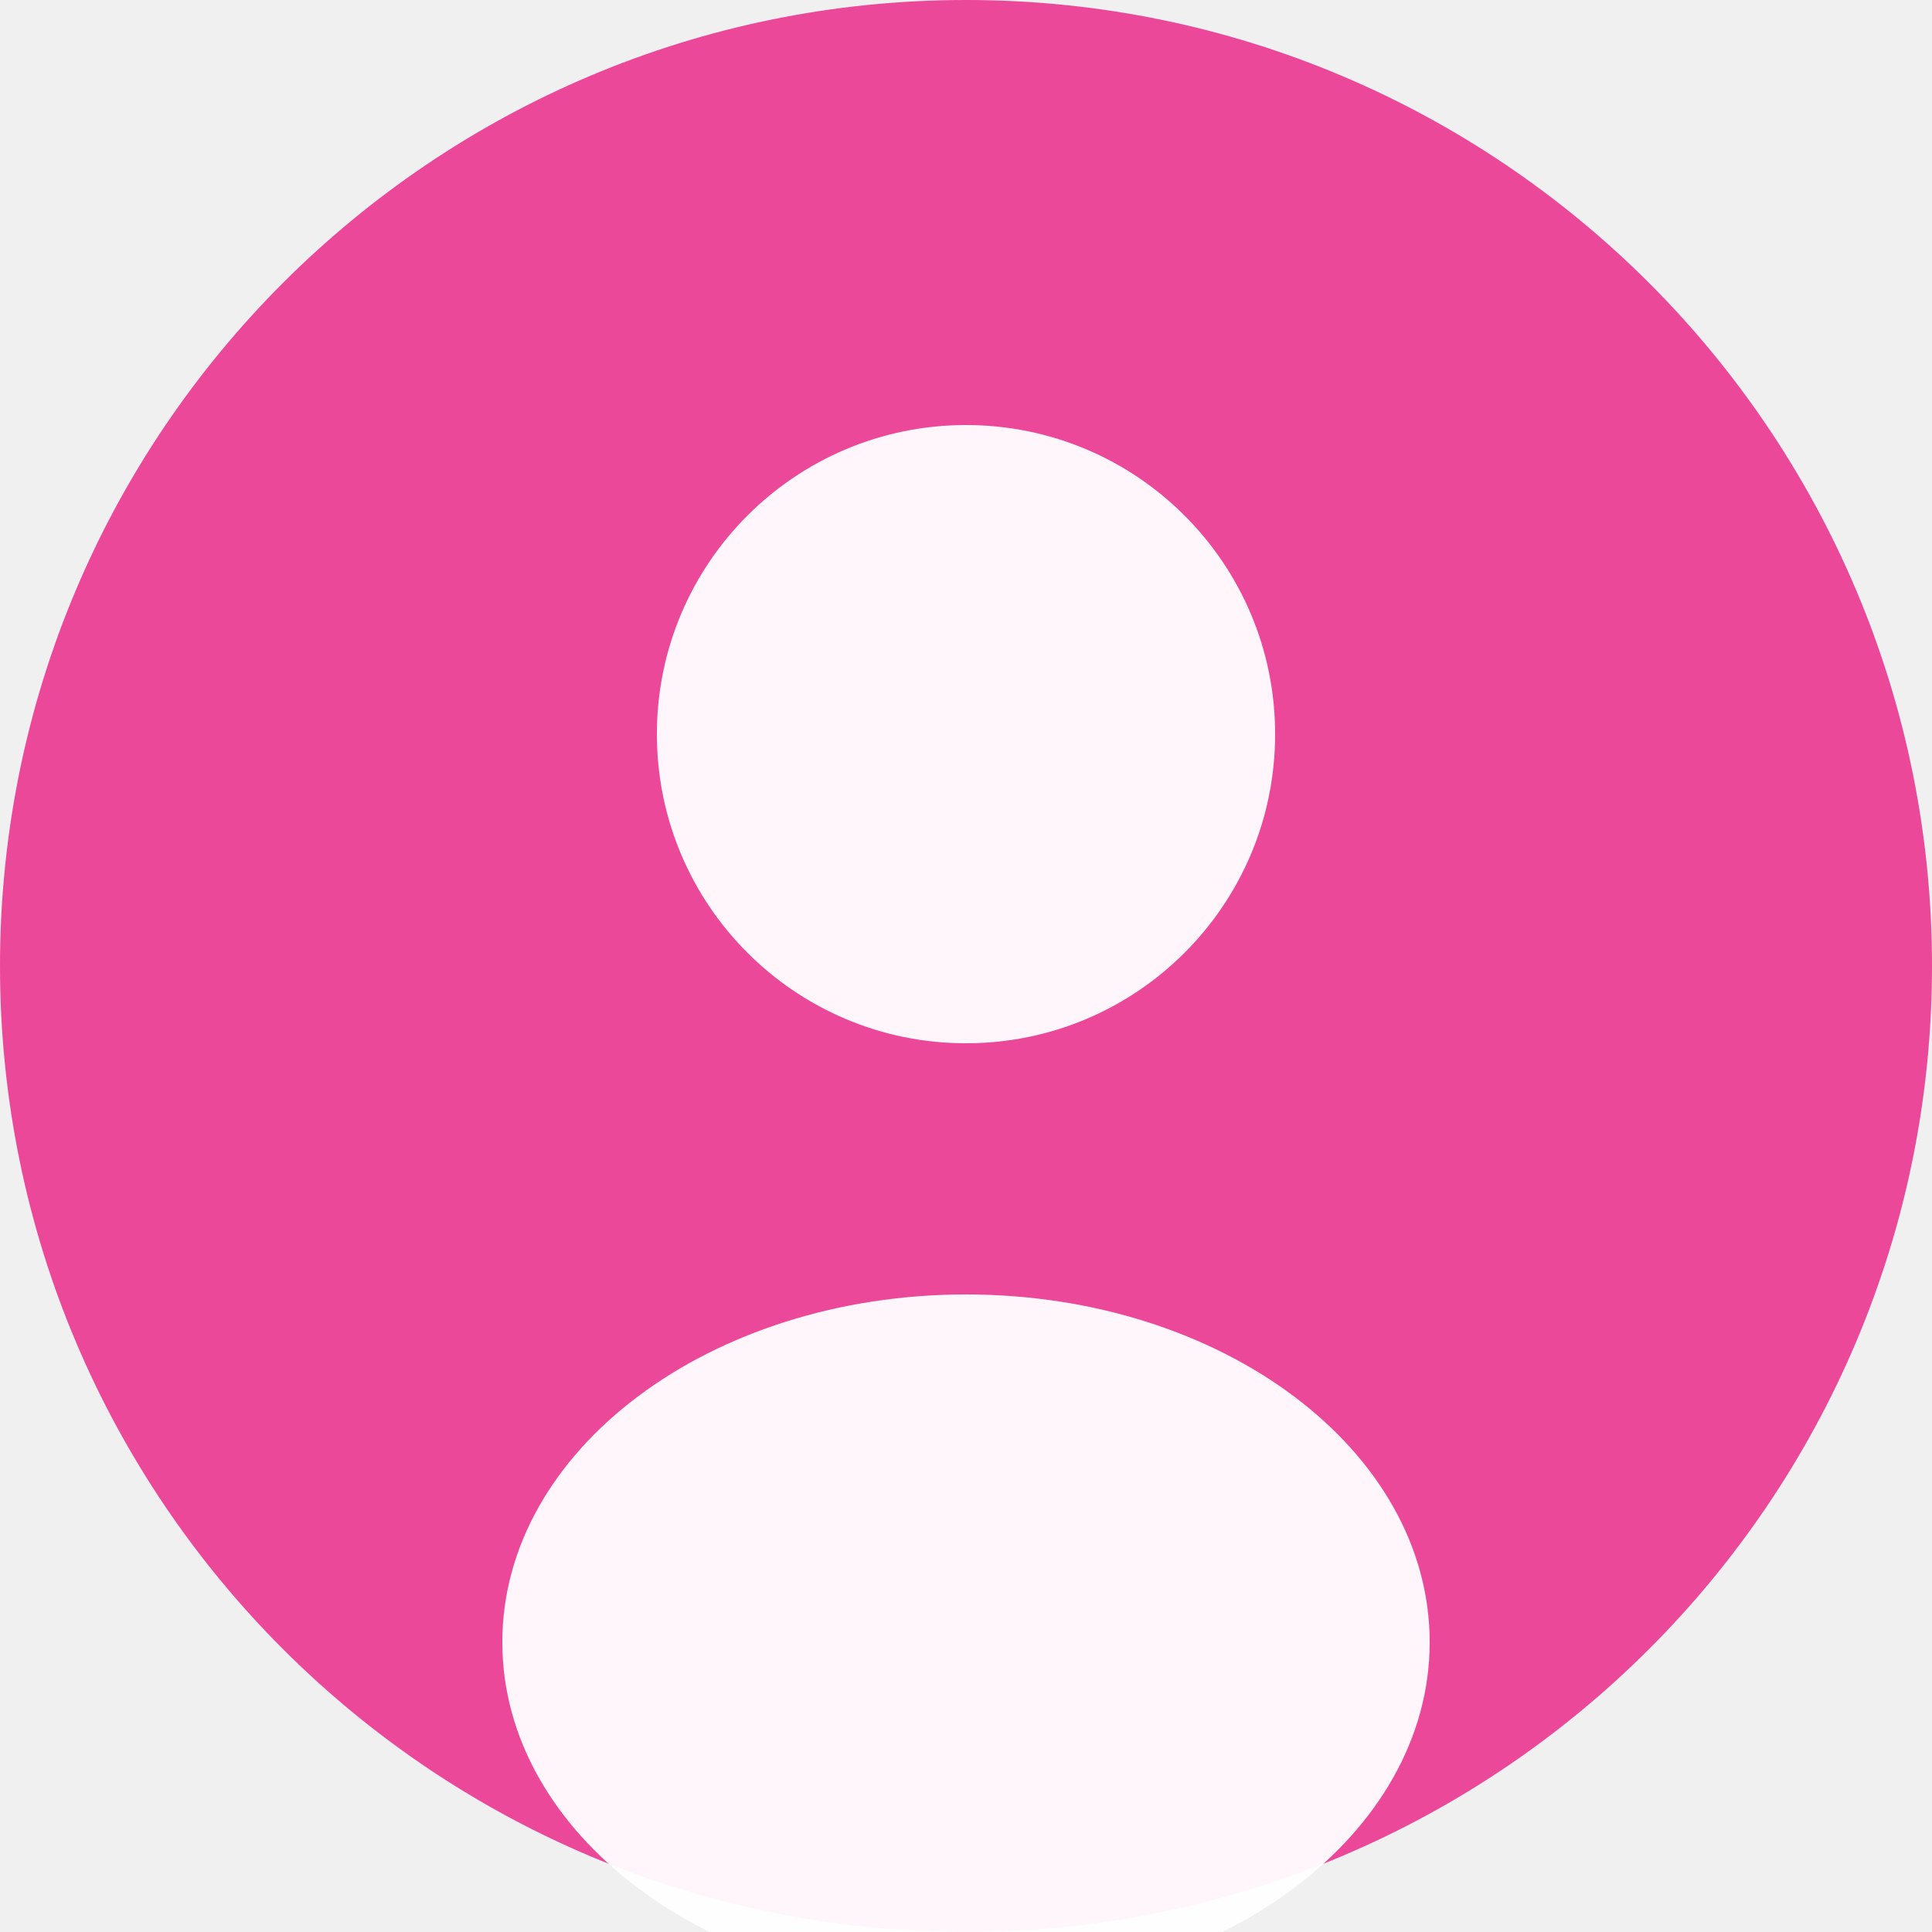
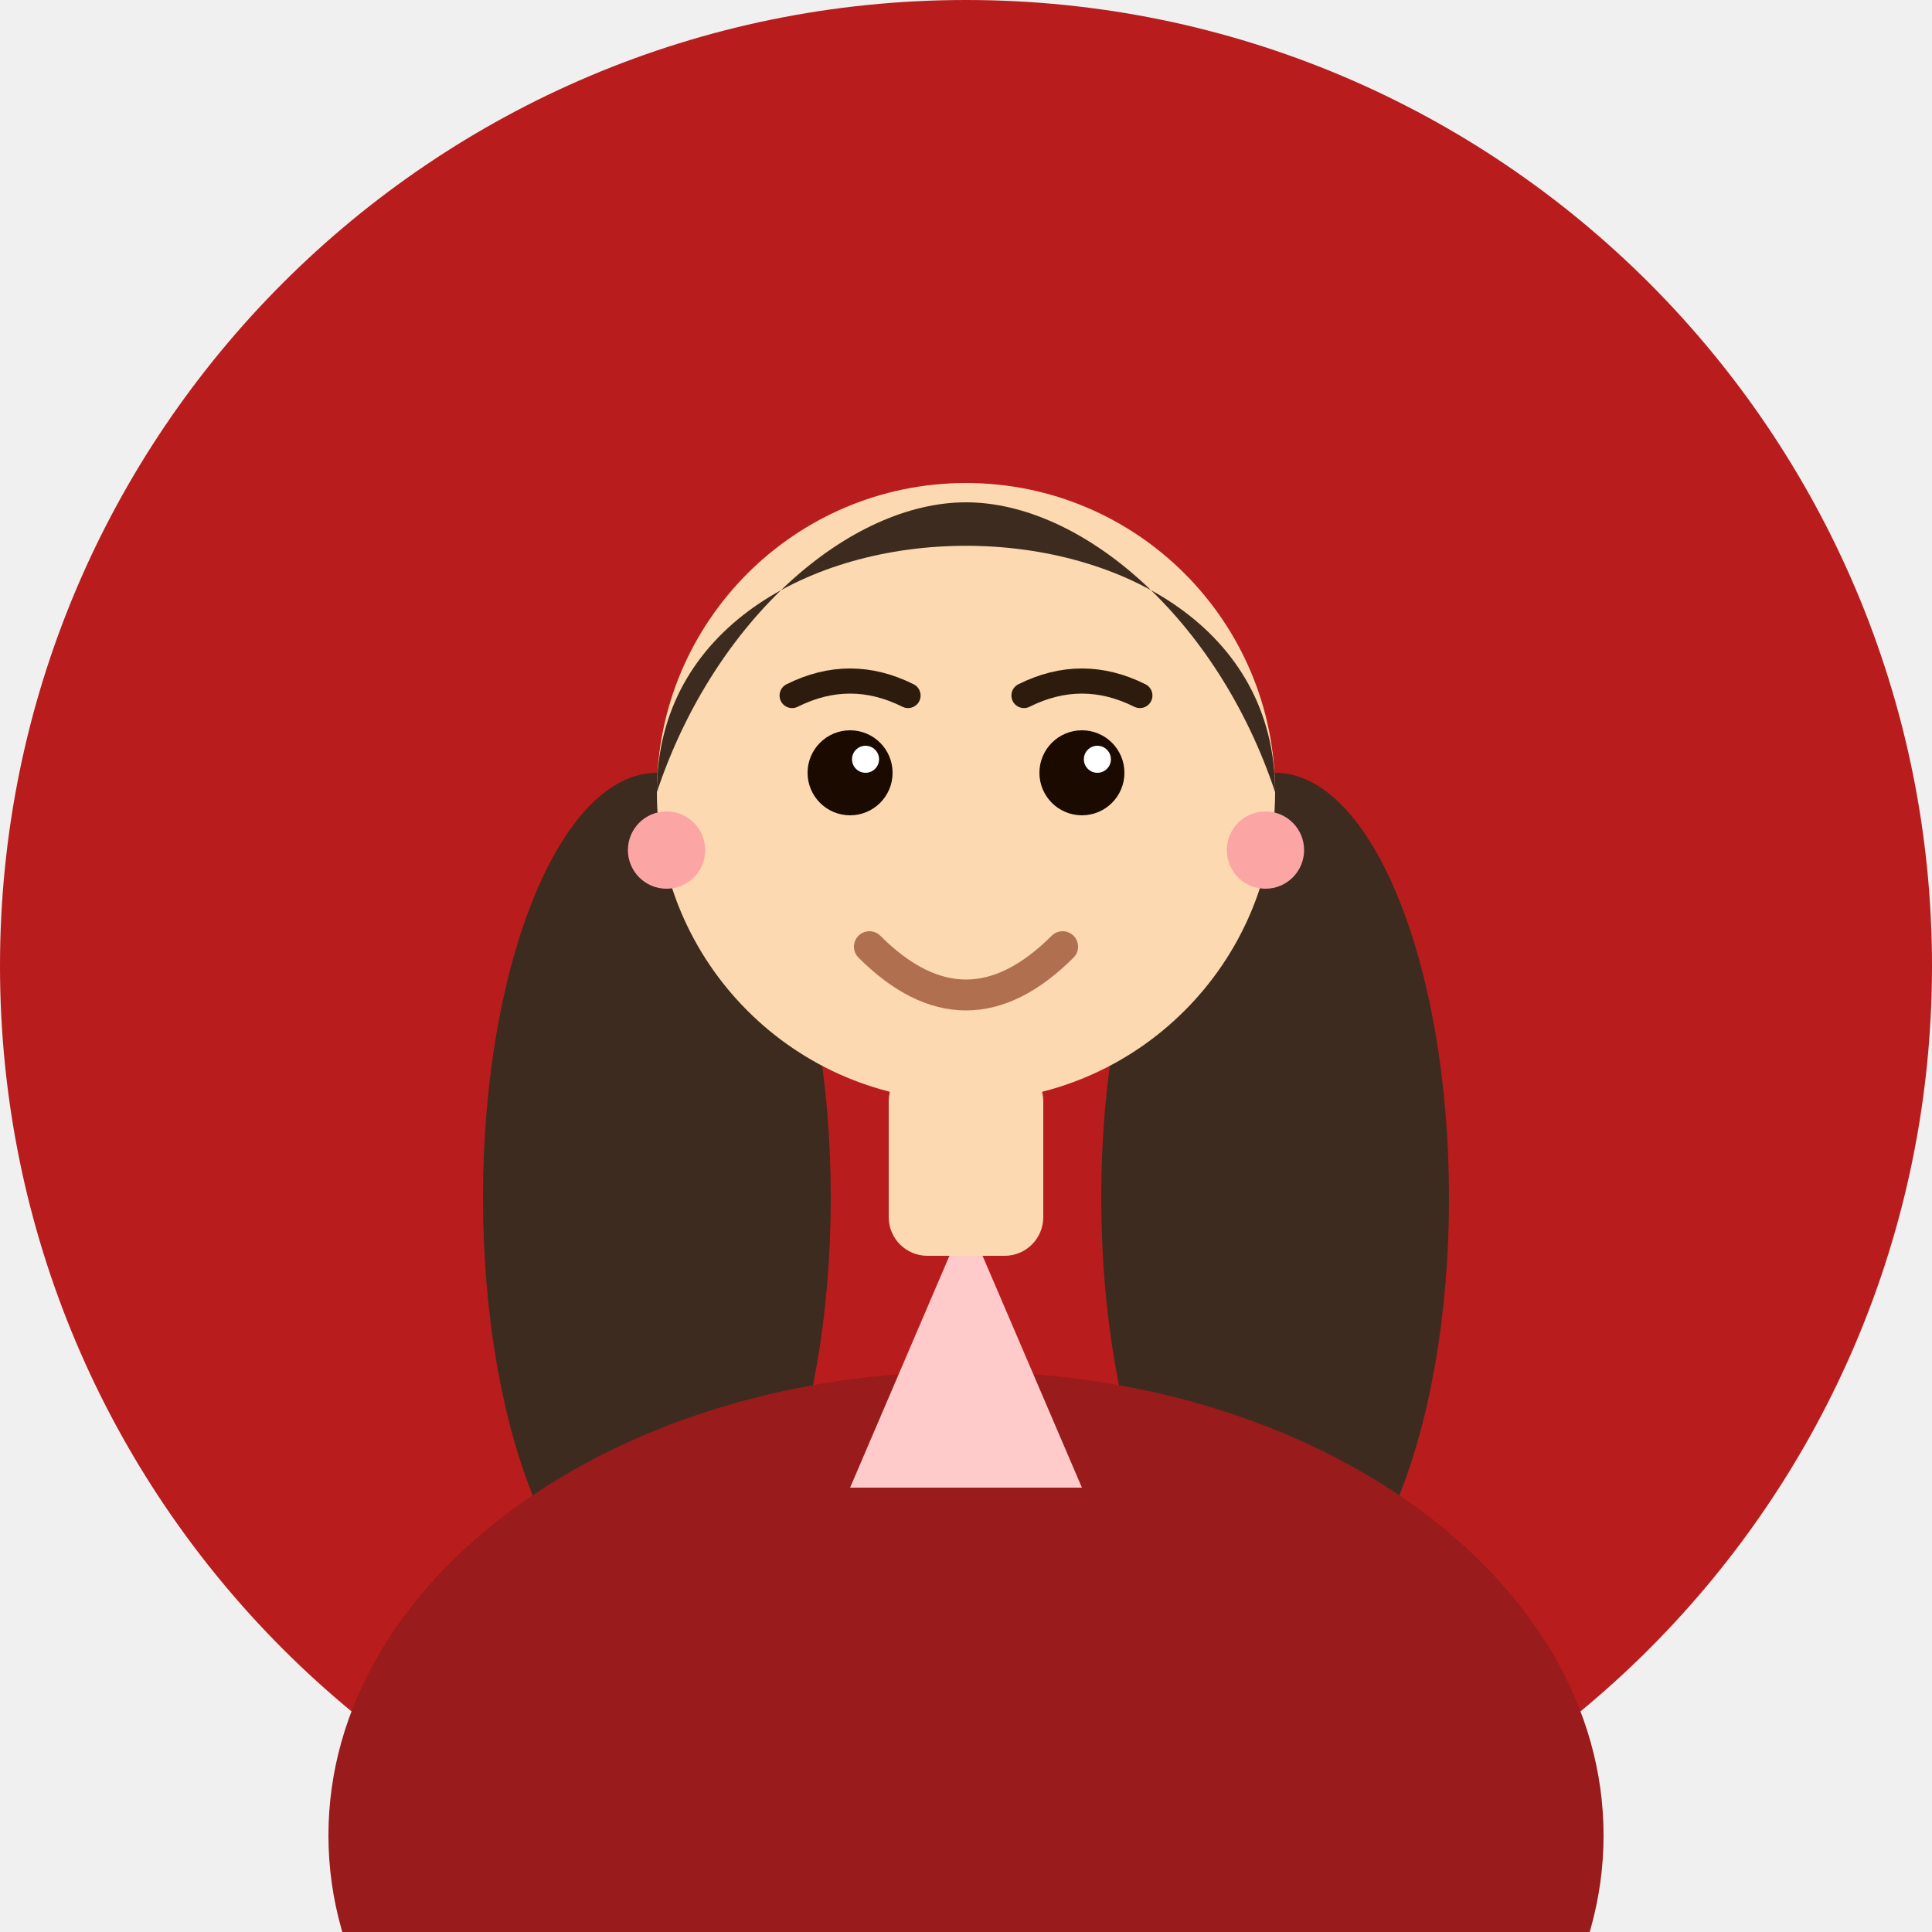
<svg xmlns="http://www.w3.org/2000/svg" viewBox="0 0 100 100">
-   <circle cx="50" cy="50" r="50" fill="#ec4899" />
-   <circle cx="50" cy="38" r="16" fill="#fff" opacity="0.95" />
-   <ellipse cx="50" cy="85" rx="24" ry="18" fill="#fff" opacity="0.95" />
+   <circle cx="50" cy="50" r="50" fill="#b91c1c" />
+   <ellipse cx="34" cy="62" rx="9" ry="22" fill="#3d2b1f" />
+   <ellipse cx="66" cy="62" rx="9" ry="22" fill="#3d2b1f" />
+   <ellipse cx="50" cy="95" rx="33" ry="24" fill="#991b1b" />
+   <polygon points="50,63 44,77 56,77" fill="#fecaca" />
+   <rect x="46" y="55" width="8" height="10" rx="2" fill="#fcd9b0" />
+   <circle cx="50" cy="41" r="16" fill="#fcd9b0" />
+   <path d="M34,41 C34,24 66,24 66,41 C63,32 56,26 50,26 C44,26 37,32 34,41Z" fill="#3d2b1f" />
+   <circle cx="34.5" cy="44" r="2" fill="#fca5a5" />
+   <circle cx="65.5" cy="44" r="2" fill="#fca5a5" />
+   <circle cx="44" cy="40" r="2.2" fill="#1a0a00" />
+   <circle cx="56" cy="40" r="2.2" fill="#1a0a00" />
+   <circle cx="44.8" cy="39.3" r="0.7" fill="#fff" />
+   <circle cx="56.8" cy="39.3" r="0.7" fill="#fff" />
+   <path d="M41,36 Q44,34.5 47,36" stroke="#2d1b0e" stroke-width="1.3" fill="none" stroke-linecap="round" />
+   <path d="M53,36 Q56,34.5 59,36" stroke="#2d1b0e" stroke-width="1.3" fill="none" stroke-linecap="round" />
+   <path d="M45,49 Q50,54 55,49" stroke="#b07050" stroke-width="1.6" fill="none" stroke-linecap="round" />
</svg>
